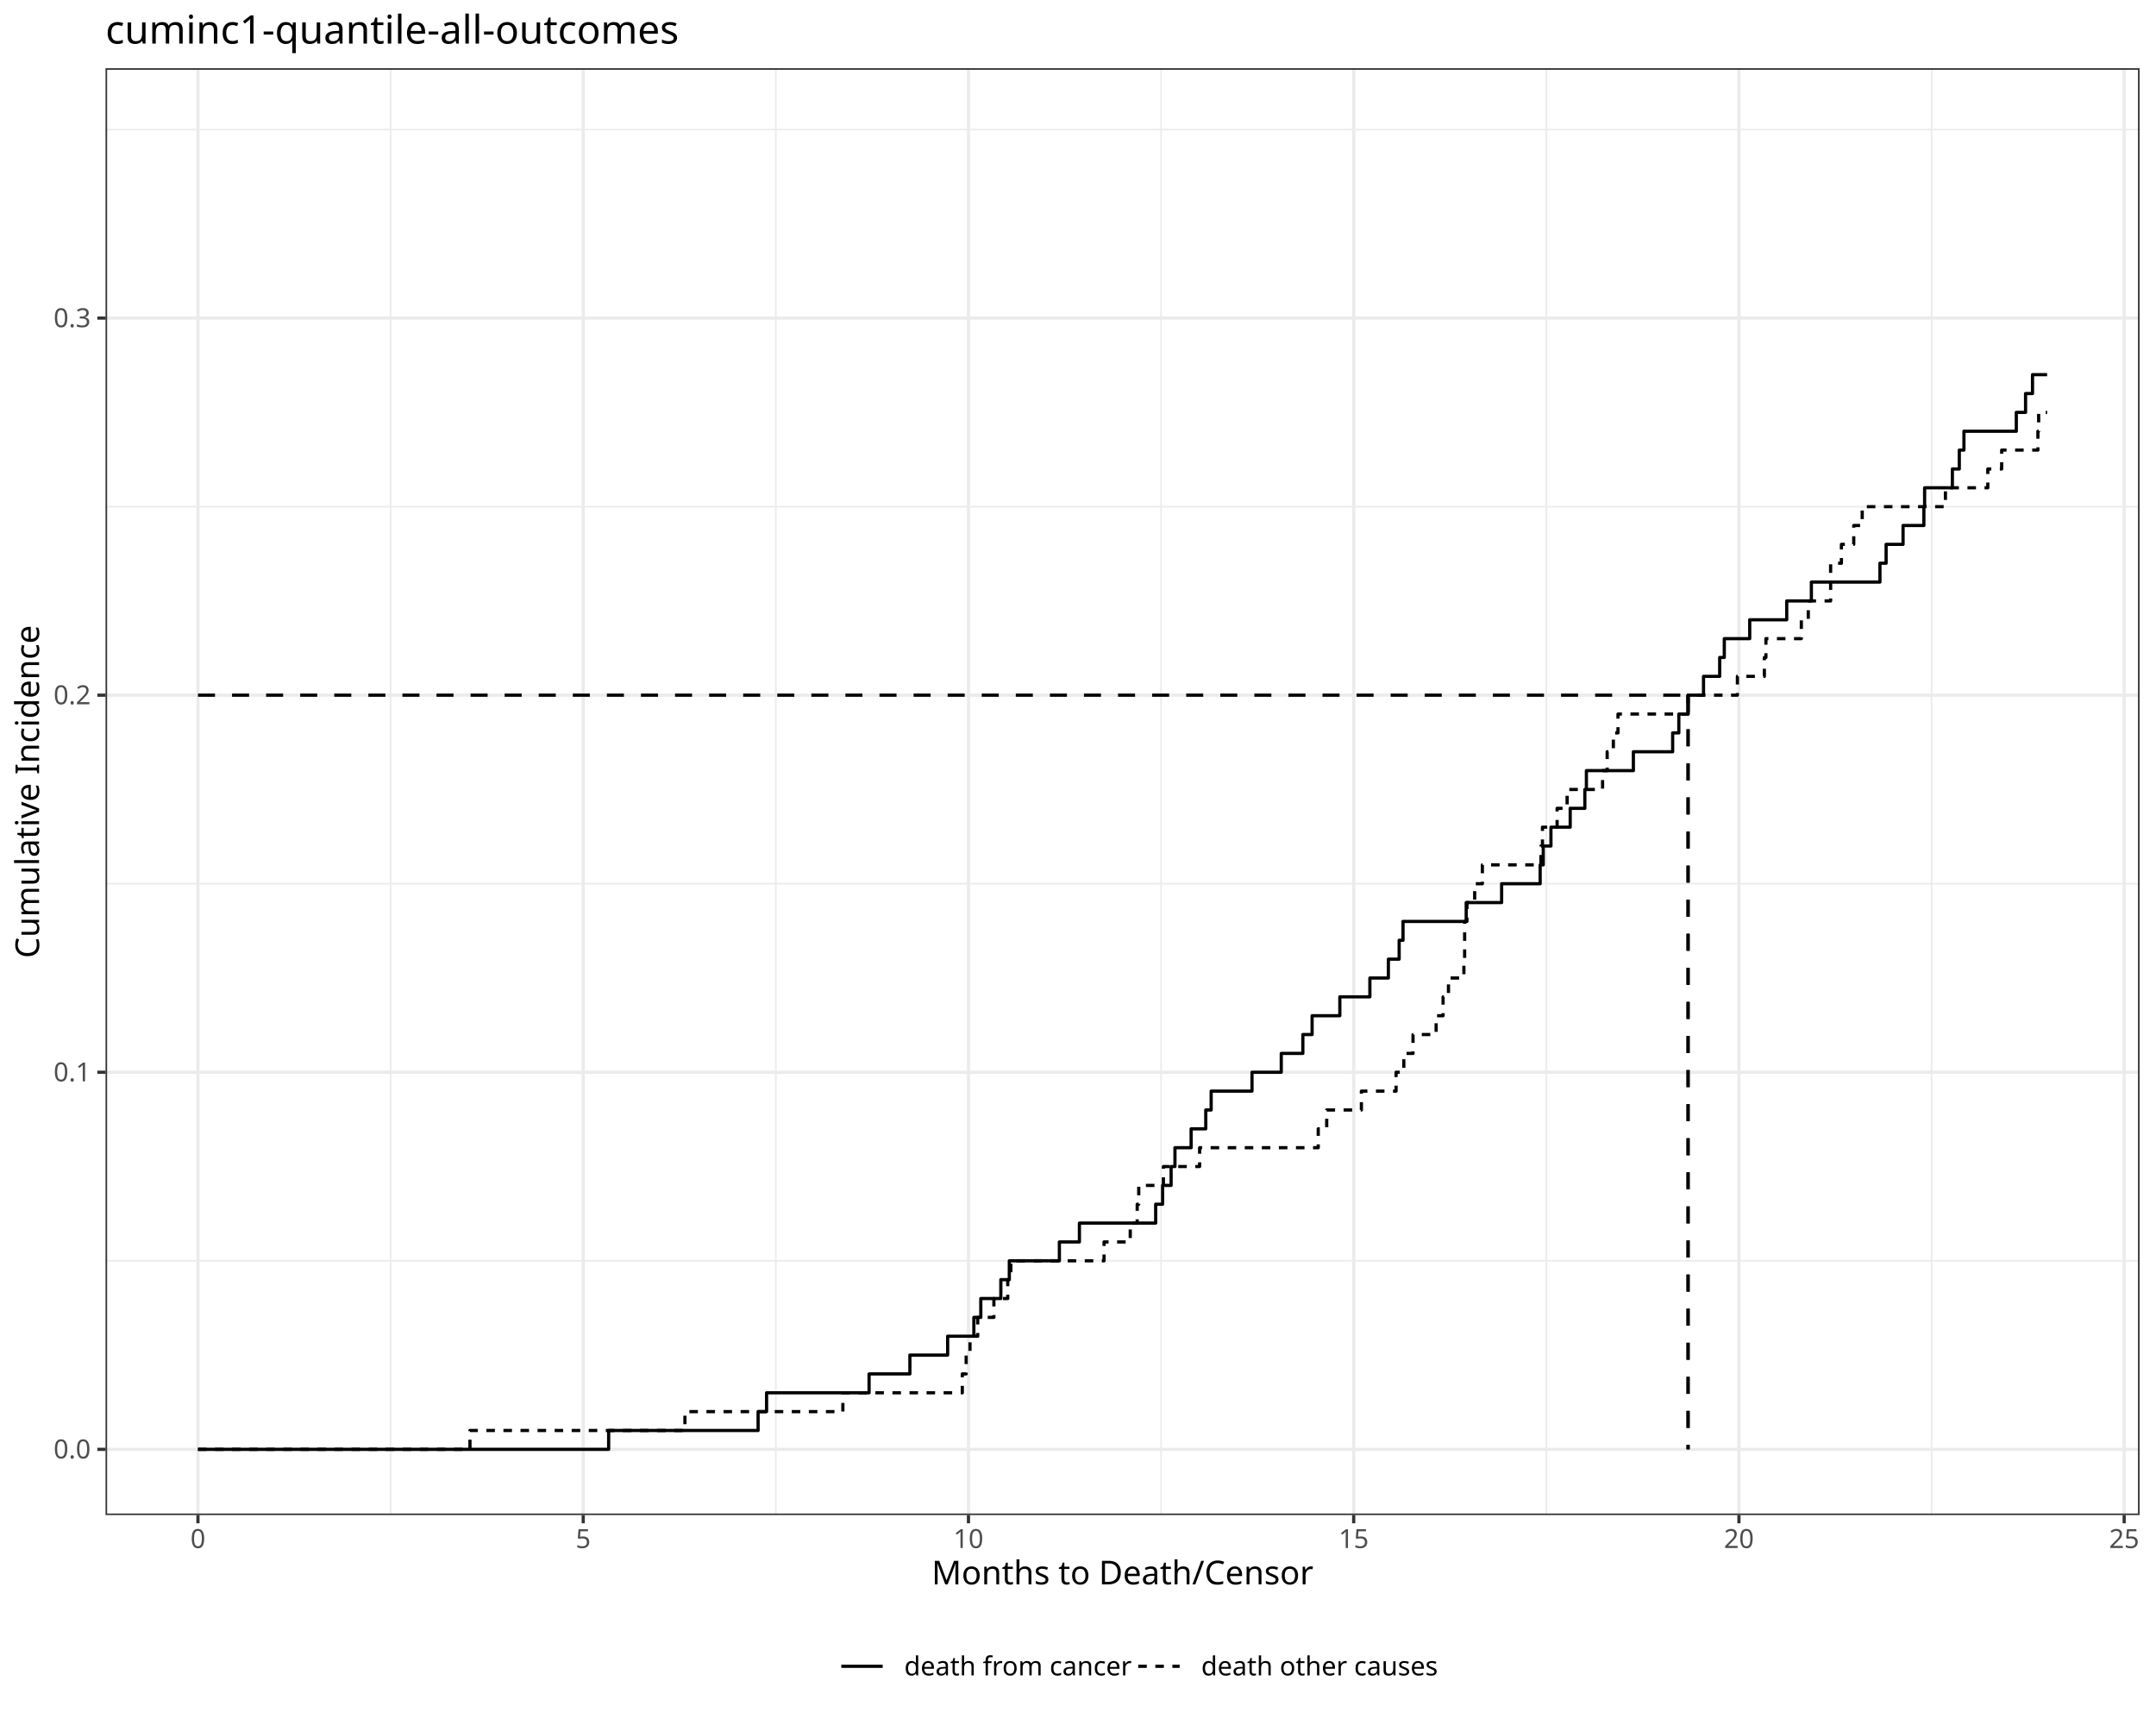
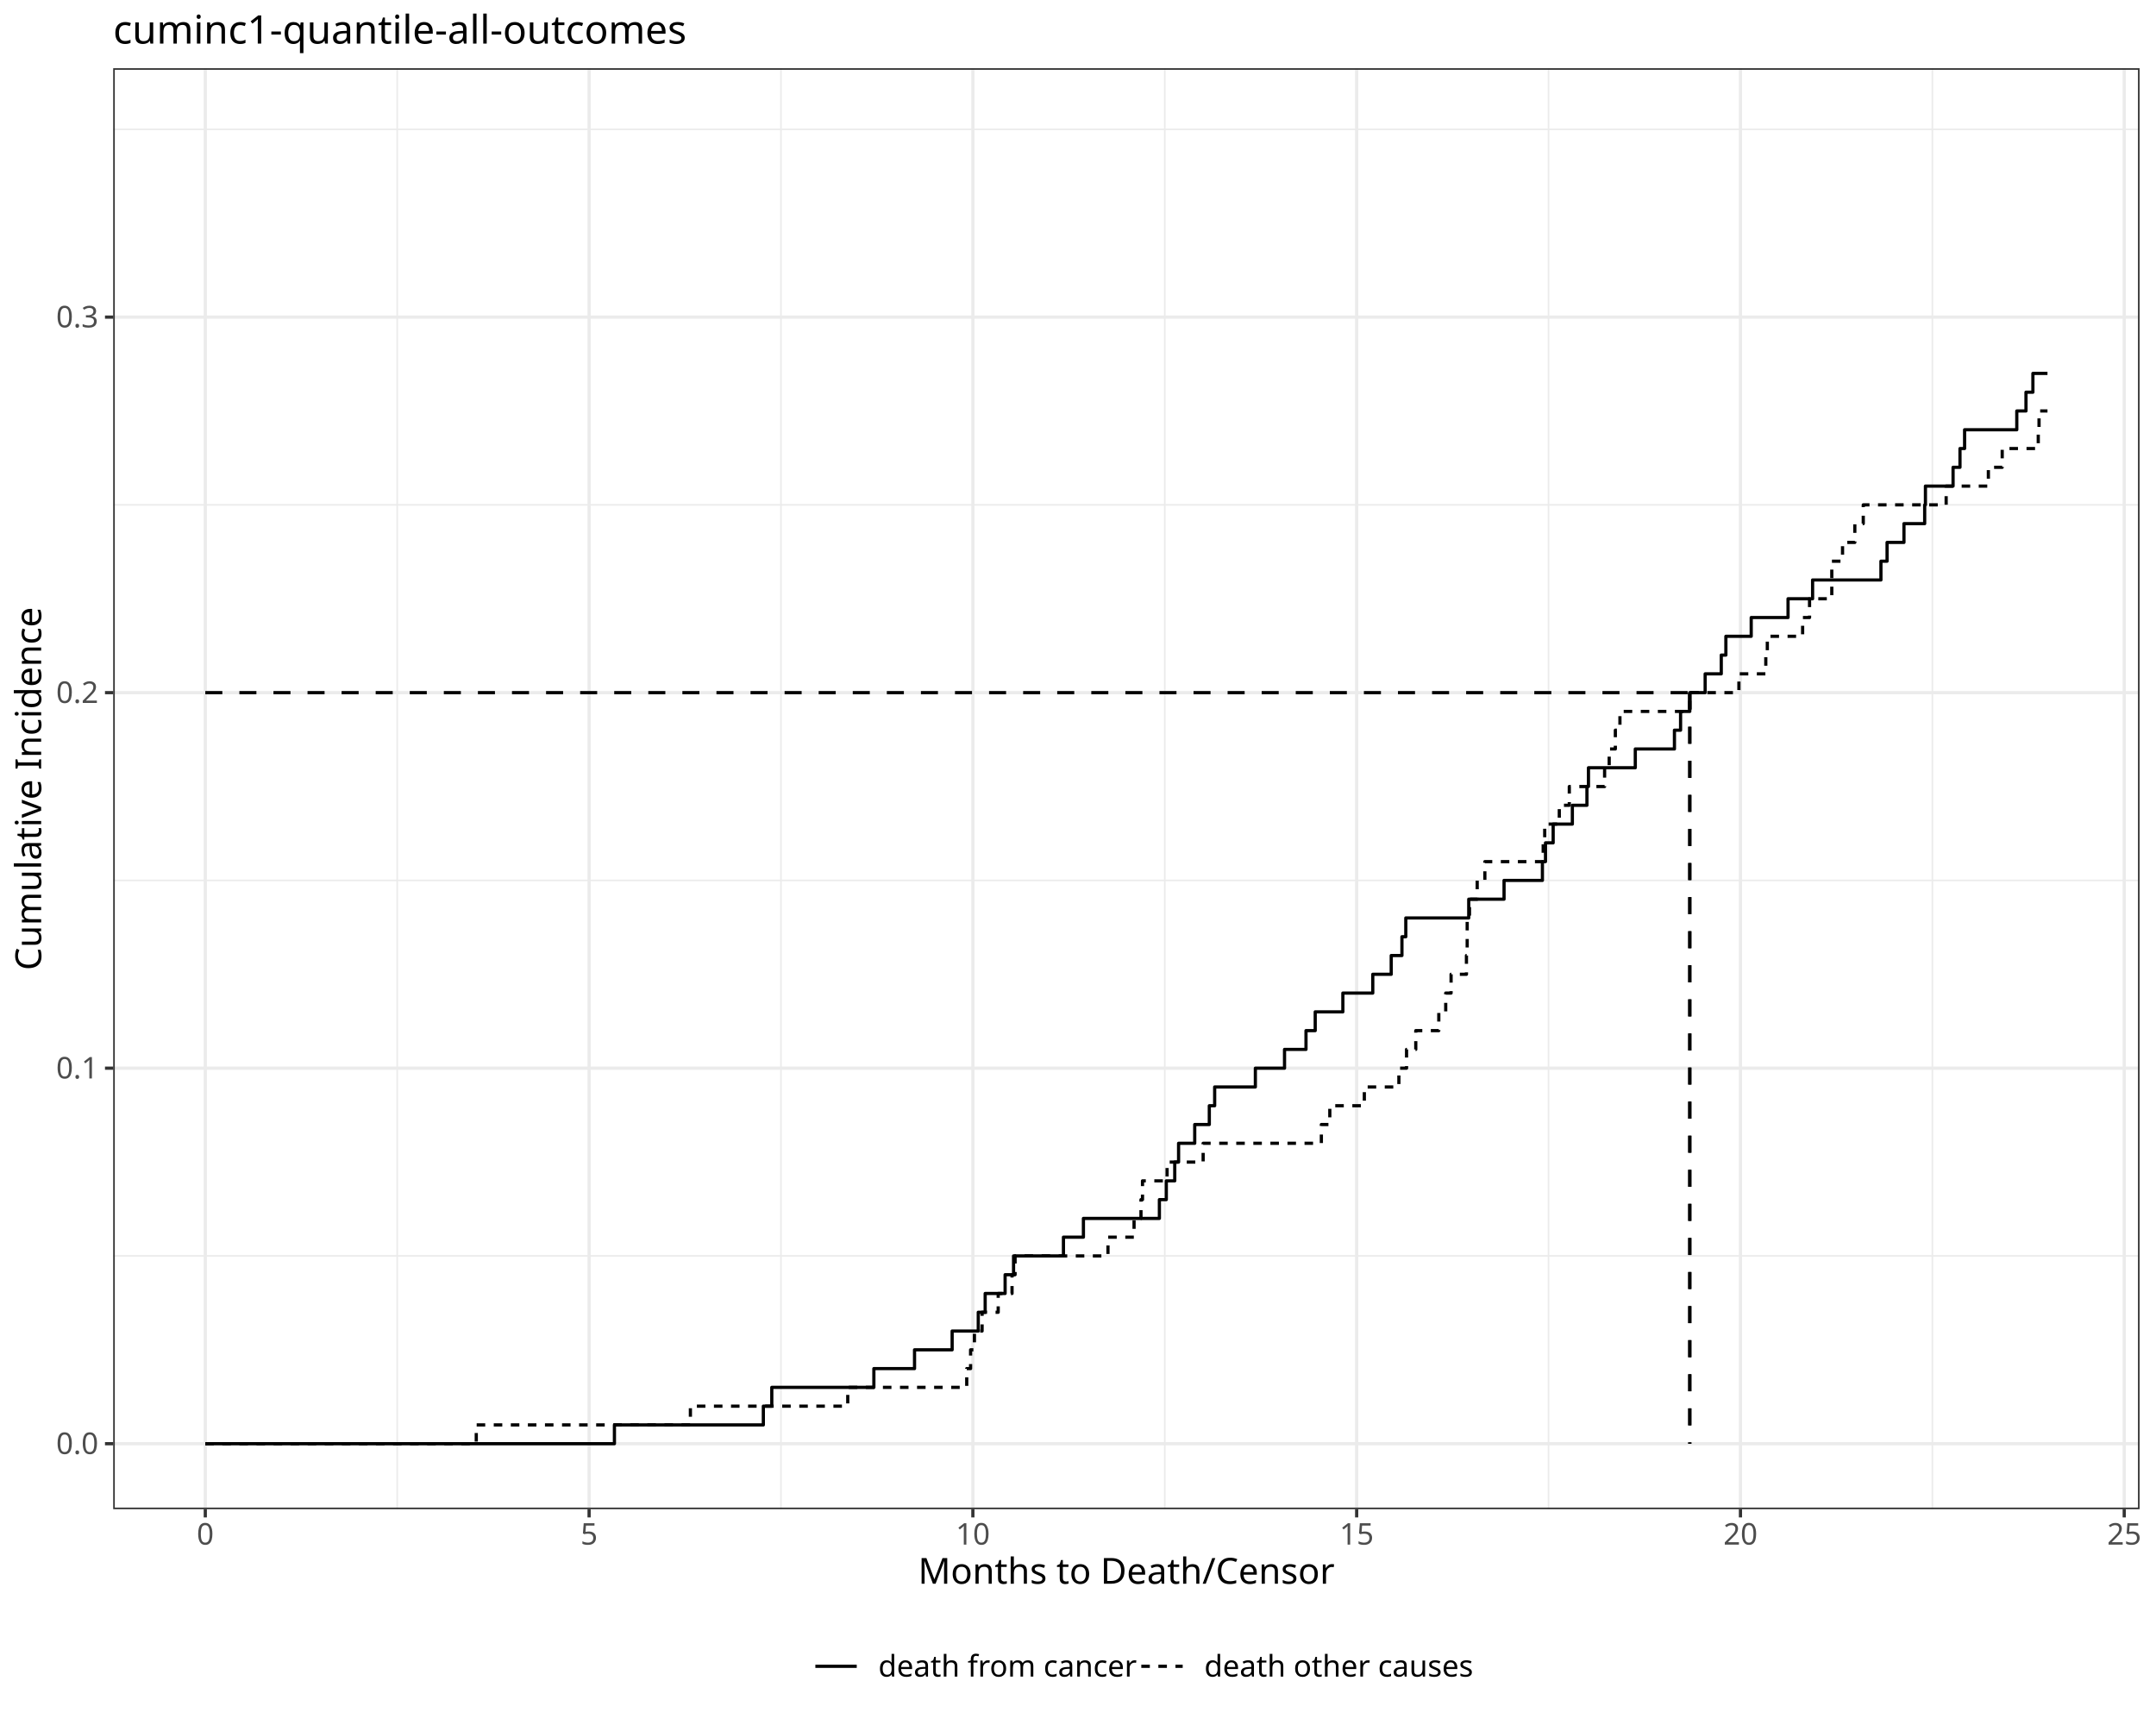
<svg xmlns="http://www.w3.org/2000/svg" class="svglite" data-engine-version="2.0" width="720.00pt" height="576.00pt" viewBox="0 0 720.00 576.00">
  <defs>
    <style type="text/css">
    .svglite line, .svglite polyline, .svglite polygon, .svglite path, .svglite rect, .svglite circle {
      fill: none;
      stroke: #000000;
      stroke-linecap: round;
      stroke-linejoin: round;
      stroke-miterlimit: 10.00;
    }
  </style>
  </defs>
  <rect width="100%" height="100%" style="stroke: none; fill: #FFFFFF;" />
  <defs>
    <clipPath id="cpMC4wMHw3MjAuMDB8MC4wMHw1NzYuMDA=">
      <rect x="0.00" y="0.00" width="720.00" height="576.00" />
    </clipPath>
  </defs>
  <g clip-path="url(#cpMC4wMHw3MjAuMDB8MC4wMHw1NzYuMDA=)">
    <rect x="0.00" y="0.00" width="720.00" height="576.00" style="stroke-width: 1.07; stroke: #FFFFFF; fill: #FFFFFF;" />
  </g>
  <defs>
-     <clipPath id="cpMzUuMjR8NzE0LjUyfDIyLjc4fDUwNS45MQ==">
-       <rect x="35.24" y="22.78" width="679.28" height="483.13" />
+     <clipPath id="cpMzcuODB8NzE0LjUyfDIyLjc4fDUwMy45NA==">
+       <rect x="37.80" y="22.78" width="676.72" height="481.16" />
    </clipPath>
  </defs>
-   <g clip-path="url(#cpMzUuMjR8NzE0LjUyfDIyLjc4fDUwNS45MQ==)">
-     <rect x="35.24" y="22.78" width="679.28" height="483.13" style="stroke-width: 1.07; stroke: none; fill: #FFFFFF;" />
-     <polyline points="35.24,421.00 714.52,421.00 " style="stroke-width: 0.53; stroke: #EBEBEB; stroke-linecap: butt;" />
-     <polyline points="35.24,295.09 714.52,295.09 " style="stroke-width: 0.53; stroke: #EBEBEB; stroke-linecap: butt;" />
-     <polyline points="35.24,169.18 714.52,169.18 " style="stroke-width: 0.53; stroke: #EBEBEB; stroke-linecap: butt;" />
-     <polyline points="35.24,43.27 714.52,43.27 " style="stroke-width: 0.53; stroke: #EBEBEB; stroke-linecap: butt;" />
-     <polyline points="130.44,505.91 130.44,22.78 " style="stroke-width: 0.53; stroke: #EBEBEB; stroke-linecap: butt;" />
-     <polyline points="259.09,505.91 259.09,22.78 " style="stroke-width: 0.53; stroke: #EBEBEB; stroke-linecap: butt;" />
-     <polyline points="387.74,505.91 387.74,22.78 " style="stroke-width: 0.53; stroke: #EBEBEB; stroke-linecap: butt;" />
-     <polyline points="516.40,505.91 516.40,22.78 " style="stroke-width: 0.53; stroke: #EBEBEB; stroke-linecap: butt;" />
-     <polyline points="645.05,505.91 645.05,22.78 " style="stroke-width: 0.53; stroke: #EBEBEB; stroke-linecap: butt;" />
-     <polyline points="35.24,483.95 714.52,483.95 " style="stroke-width: 1.07; stroke: #EBEBEB; stroke-linecap: butt;" />
-     <polyline points="35.24,358.04 714.52,358.04 " style="stroke-width: 1.07; stroke: #EBEBEB; stroke-linecap: butt;" />
-     <polyline points="35.24,232.13 714.52,232.13 " style="stroke-width: 1.07; stroke: #EBEBEB; stroke-linecap: butt;" />
-     <polyline points="35.24,106.22 714.52,106.22 " style="stroke-width: 1.07; stroke: #EBEBEB; stroke-linecap: butt;" />
-     <polyline points="66.11,505.91 66.11,22.78 " style="stroke-width: 1.07; stroke: #EBEBEB; stroke-linecap: butt;" />
-     <polyline points="194.77,505.91 194.77,22.78 " style="stroke-width: 1.07; stroke: #EBEBEB; stroke-linecap: butt;" />
-     <polyline points="323.42,505.91 323.42,22.78 " style="stroke-width: 1.07; stroke: #EBEBEB; stroke-linecap: butt;" />
-     <polyline points="452.07,505.91 452.07,22.78 " style="stroke-width: 1.07; stroke: #EBEBEB; stroke-linecap: butt;" />
-     <polyline points="580.72,505.91 580.72,22.78 " style="stroke-width: 1.07; stroke: #EBEBEB; stroke-linecap: butt;" />
-     <polyline points="709.37,505.91 709.37,22.78 " style="stroke-width: 1.07; stroke: #EBEBEB; stroke-linecap: butt;" />
-     <polyline points="66.11,483.95 156.94,483.95 156.94,483.95 203.26,483.95 203.26,477.66 228.73,477.66 228.73,477.66 253.17,477.66 253.17,471.36 256.00,471.36 256.00,465.07 281.48,465.07 281.48,465.07 290.23,465.07 290.23,458.77 303.86,458.77 303.86,452.48 316.47,452.48 316.47,446.18 321.36,446.18 321.36,446.18 322.65,446.18 322.65,446.18 323.93,446.18 323.93,446.18 325.22,446.18 325.22,439.89 326.51,439.89 326.51,439.89 327.54,439.89 327.54,433.59 331.91,433.59 331.91,433.59 334.23,433.59 334.23,427.29 336.54,427.29 336.54,427.29 337.06,427.29 337.06,421.00 337.57,421.00 337.57,421.00 353.78,421.00 353.78,414.70 360.47,414.70 360.47,408.41 368.70,408.41 368.70,408.41 377.45,408.41 377.45,408.41 379.77,408.41 379.77,408.41 380.28,408.41 380.28,408.41 385.94,408.41 385.94,402.11 388.26,402.11 388.26,395.82 388.52,395.82 388.52,395.82 391.09,395.82 391.09,389.52 392.38,389.52 392.38,383.23 397.78,383.23 397.78,376.93 400.61,376.93 400.61,376.93 402.67,376.93 402.67,370.64 404.47,370.64 404.47,364.34 418.11,364.34 418.11,358.04 427.88,358.04 427.88,351.75 435.09,351.75 435.09,345.45 438.18,345.45 438.18,339.16 440.23,339.16 440.23,339.16 443.06,339.16 443.06,339.16 447.44,339.16 447.44,332.86 454.64,332.86 454.64,332.86 457.47,332.86 457.47,326.57 463.65,326.57 463.65,320.27 466.22,320.27 466.22,320.27 467.25,320.27 467.25,313.98 468.54,313.98 468.54,307.68 468.80,307.68 468.80,307.68 471.88,307.68 471.88,307.68 479.60,307.68 479.60,307.68 481.92,307.68 481.92,307.68 483.72,307.68 483.72,307.68 488.87,307.68 488.87,307.68 489.12,307.68 489.12,307.68 489.64,307.68 489.64,301.38 489.89,301.38 489.89,301.38 492.47,301.38 492.47,301.38 495.04,301.38 495.04,301.38 501.47,301.38 501.47,295.09 514.34,295.09 514.34,288.79 514.60,288.79 514.60,288.79 515.11,288.79 515.11,288.79 515.37,288.79 515.37,282.50 517.94,282.50 517.94,276.20 520.00,276.20 520.00,276.20 523.34,276.20 523.34,276.20 524.37,276.20 524.37,269.91 529.26,269.91 529.26,263.61 529.78,263.61 529.78,257.32 535.18,257.32 535.18,257.32 536.72,257.32 536.72,257.32 538.78,257.32 538.78,257.32 540.33,257.32 540.33,257.32 545.47,257.32 545.47,251.02 558.59,251.02 558.59,244.73 560.65,244.73 560.65,238.43 563.74,238.43 563.74,232.13 568.89,232.13 568.89,225.84 574.29,225.84 574.29,219.54 575.83,219.54 575.83,213.25 580.21,213.25 580.21,213.25 584.32,213.25 584.32,206.95 589.21,206.95 589.21,206.95 589.73,206.95 589.73,206.95 596.68,206.95 596.68,200.66 601.56,200.66 601.56,200.66 603.88,200.66 603.88,200.66 604.91,200.66 604.91,194.36 611.34,194.36 611.34,194.36 614.94,194.36 614.94,194.36 619.06,194.36 619.06,194.36 621.89,194.36 621.89,194.36 627.81,194.36 627.81,188.07 629.87,188.07 629.87,181.77 635.53,181.77 635.53,175.47 642.48,175.47 642.48,169.18 642.73,169.18 642.73,162.88 649.68,162.88 649.68,162.88 652.00,162.88 652.00,156.59 654.31,156.59 654.31,150.29 655.86,150.29 655.86,144.00 663.83,144.00 663.83,144.00 668.46,144.00 668.46,144.00 673.35,144.00 673.35,137.70 676.44,137.70 676.44,131.41 678.76,131.41 678.76,125.11 680.56,125.11 680.56,125.11 680.81,125.11 680.81,125.11 683.64,125.11 683.64,125.11 " style="stroke-width: 1.07; stroke-linecap: butt;" />
-     <polyline points="66.11,483.95 156.94,483.95 156.94,477.66 203.26,477.66 203.26,477.66 228.73,477.66 228.73,471.36 253.17,471.36 253.17,471.36 256.00,471.36 256.00,471.36 281.48,471.36 281.48,465.07 290.23,465.07 290.23,465.07 303.86,465.07 303.86,465.07 316.47,465.07 316.47,465.07 321.36,465.07 321.36,458.77 322.65,458.77 322.65,452.48 323.93,452.48 323.93,446.18 325.22,446.18 325.22,446.18 326.51,446.18 326.51,439.89 327.54,439.89 327.54,439.89 331.91,439.89 331.91,433.59 334.23,433.59 334.23,433.59 336.54,433.59 336.54,427.29 337.06,427.29 337.06,427.29 337.57,427.29 337.57,421.00 353.78,421.00 353.78,421.00 360.47,421.00 360.47,421.00 368.70,421.00 368.70,414.70 377.45,414.70 377.45,408.41 379.77,408.41 379.77,402.11 380.28,402.11 380.28,395.82 385.94,395.82 385.94,395.82 388.26,395.82 388.26,395.82 388.52,395.82 388.52,389.52 391.09,389.52 391.09,389.52 392.38,389.52 392.38,389.52 397.78,389.52 397.78,389.52 400.61,389.52 400.61,383.23 402.67,383.23 402.67,383.23 404.47,383.23 404.47,383.23 418.11,383.23 418.11,383.23 427.88,383.23 427.88,383.23 435.09,383.23 435.09,383.23 438.18,383.23 438.18,383.23 440.23,383.23 440.23,376.93 443.06,376.93 443.06,370.64 447.44,370.64 447.44,370.64 454.64,370.64 454.64,364.34 457.47,364.34 457.47,364.34 463.65,364.34 463.65,364.34 466.22,364.34 466.22,358.04 467.25,358.04 467.25,358.04 468.54,358.04 468.54,358.04 468.80,358.04 468.80,351.75 471.88,351.75 471.88,345.45 479.60,345.45 479.60,339.16 481.92,339.16 481.92,332.86 483.72,332.86 483.72,326.57 488.87,326.57 488.87,320.27 489.12,320.27 489.12,307.68 489.64,307.68 489.64,307.68 489.89,307.68 489.89,301.38 492.47,301.38 492.47,295.09 495.04,295.09 495.04,288.79 501.47,288.79 501.47,288.79 514.34,288.79 514.34,288.79 514.60,288.79 514.60,282.50 515.11,282.50 515.11,276.20 515.37,276.20 515.37,276.20 517.94,276.20 517.94,276.20 520.00,276.20 520.00,269.91 523.34,269.91 523.34,263.61 524.37,263.61 524.37,263.61 529.26,263.61 529.26,263.61 529.78,263.61 529.78,263.61 535.18,263.61 535.18,257.32 536.72,257.32 536.72,251.02 538.78,251.02 538.78,244.73 540.33,244.73 540.33,238.43 545.47,238.43 545.47,238.43 558.59,238.43 558.59,238.43 560.65,238.43 560.65,238.43 563.74,238.43 563.74,232.13 568.89,232.13 568.89,232.13 574.29,232.13 574.29,232.13 575.83,232.13 575.83,232.13 580.21,232.13 580.21,225.84 584.32,225.84 584.32,225.84 589.21,225.84 589.21,219.54 589.73,219.54 589.73,213.25 596.68,213.25 596.68,213.25 601.56,213.25 601.56,206.95 603.88,206.95 603.88,200.66 604.91,200.66 604.91,200.66 611.34,200.66 611.34,188.07 614.94,188.07 614.94,181.77 619.06,181.77 619.06,175.47 621.89,175.47 621.89,169.18 627.81,169.18 627.81,169.18 629.87,169.18 629.87,169.18 635.53,169.18 635.53,169.18 642.48,169.18 642.48,169.18 642.73,169.18 642.73,169.18 649.68,169.18 649.68,162.88 652.00,162.88 652.00,162.88 654.31,162.88 654.31,162.88 655.86,162.88 655.86,162.88 663.83,162.88 663.83,156.59 668.46,156.59 668.46,150.29 673.35,150.29 673.35,150.29 676.44,150.29 676.44,150.29 678.76,150.29 678.76,150.29 680.56,150.29 680.56,144.00 680.81,144.00 680.81,137.70 683.64,137.70 683.64,137.70 " style="stroke-width: 1.07; stroke-dasharray: 2.85,2.85; stroke-linecap: butt;" />
-     <line x1="563.74" y1="232.13" x2="563.74" y2="483.95" style="stroke-width: 1.07; stroke-dasharray: 5.69,5.69; stroke-linecap: butt;" />
-     <line x1="563.74" y1="232.13" x2="563.74" y2="483.95" style="stroke-width: 1.07; stroke-dasharray: 5.69,5.69; stroke-linecap: butt;" />
-     <line x1="66.11" y1="232.13" x2="563.74" y2="232.13" style="stroke-width: 1.07; stroke-dasharray: 5.69,5.69; stroke-linecap: butt;" />
-     <rect x="35.24" y="22.78" width="679.28" height="483.13" style="stroke-width: 1.07; stroke: #333333;" />
+   <g clip-path="url(#cpMzcuODB8NzE0LjUyfDIyLjc4fDUwMy45NA==)">
+     <rect x="37.80" y="22.78" width="676.72" height="481.16" style="stroke-width: 1.07; stroke: none; fill: #FFFFFF;" />
+     <polyline points="37.80,419.37 714.52,419.37 " style="stroke-width: 0.53; stroke: #EBEBEB; stroke-linecap: butt;" />
+     <polyline points="37.80,293.98 714.52,293.98 " style="stroke-width: 0.53; stroke: #EBEBEB; stroke-linecap: butt;" />
+     <polyline points="37.80,168.58 714.52,168.58 " style="stroke-width: 0.53; stroke: #EBEBEB; stroke-linecap: butt;" />
+     <polyline points="37.80,43.19 714.52,43.19 " style="stroke-width: 0.53; stroke: #EBEBEB; stroke-linecap: butt;" />
+     <polyline points="132.65,503.94 132.65,22.78 " style="stroke-width: 0.53; stroke: #EBEBEB; stroke-linecap: butt;" />
+     <polyline points="260.81,503.94 260.81,22.78 " style="stroke-width: 0.53; stroke: #EBEBEB; stroke-linecap: butt;" />
+     <polyline points="388.98,503.94 388.98,22.78 " style="stroke-width: 0.53; stroke: #EBEBEB; stroke-linecap: butt;" />
+     <polyline points="517.14,503.94 517.14,22.78 " style="stroke-width: 0.53; stroke: #EBEBEB; stroke-linecap: butt;" />
+     <polyline points="645.31,503.94 645.31,22.78 " style="stroke-width: 0.53; stroke: #EBEBEB; stroke-linecap: butt;" />
+     <polyline points="37.80,482.07 714.52,482.07 " style="stroke-width: 1.07; stroke: #EBEBEB; stroke-linecap: butt;" />
+     <polyline points="37.80,356.68 714.52,356.68 " style="stroke-width: 1.07; stroke: #EBEBEB; stroke-linecap: butt;" />
+     <polyline points="37.80,231.28 714.52,231.28 " style="stroke-width: 1.07; stroke: #EBEBEB; stroke-linecap: butt;" />
+     <polyline points="37.80,105.88 714.52,105.88 " style="stroke-width: 1.07; stroke: #EBEBEB; stroke-linecap: butt;" />
+     <polyline points="68.56,503.94 68.56,22.78 " style="stroke-width: 1.07; stroke: #EBEBEB; stroke-linecap: butt;" />
+     <polyline points="196.73,503.94 196.73,22.78 " style="stroke-width: 1.07; stroke: #EBEBEB; stroke-linecap: butt;" />
+     <polyline points="324.89,503.94 324.89,22.78 " style="stroke-width: 1.07; stroke: #EBEBEB; stroke-linecap: butt;" />
+     <polyline points="453.06,503.94 453.06,22.78 " style="stroke-width: 1.07; stroke: #EBEBEB; stroke-linecap: butt;" />
+     <polyline points="581.23,503.94 581.23,22.78 " style="stroke-width: 1.07; stroke: #EBEBEB; stroke-linecap: butt;" />
+     <polyline points="709.39,503.94 709.39,22.78 " style="stroke-width: 1.07; stroke: #EBEBEB; stroke-linecap: butt;" />
+     <polyline points="68.56,482.07 159.05,482.07 159.05,482.07 205.19,482.07 205.19,475.80 230.56,475.80 230.56,475.80 254.92,475.80 254.92,469.53 257.74,469.53 257.74,463.26 283.11,463.26 283.11,463.26 291.83,463.26 291.83,456.99 305.41,456.99 305.41,450.72 317.97,450.72 317.97,444.45 322.84,444.45 322.84,444.45 324.13,444.45 324.13,444.45 325.41,444.45 325.41,444.45 326.69,444.45 326.69,438.18 327.97,438.18 327.97,438.18 329.00,438.18 329.00,431.91 333.35,431.91 333.35,431.91 335.66,431.91 335.66,425.64 337.97,425.64 337.97,425.64 338.48,425.64 338.48,419.37 338.99,419.37 338.99,419.37 355.14,419.37 355.14,413.10 361.81,413.10 361.81,406.84 370.01,406.84 370.01,406.84 378.72,406.84 378.72,406.84 381.03,406.84 381.03,406.84 381.54,406.84 381.54,406.84 387.18,406.84 387.18,400.57 389.49,400.57 389.49,394.30 389.75,394.30 389.75,394.30 392.31,394.30 392.31,388.03 393.59,388.03 393.59,381.76 398.98,381.76 398.98,375.49 401.79,375.49 401.79,375.49 403.85,375.49 403.85,369.22 405.64,369.22 405.64,362.95 419.23,362.95 419.23,356.68 428.97,356.68 428.97,350.41 436.14,350.41 436.14,344.14 439.22,344.14 439.22,337.87 441.27,337.87 441.27,337.87 444.09,337.87 444.09,337.87 448.45,337.87 448.45,331.60 455.62,331.60 455.62,331.60 458.44,331.60 458.44,325.33 464.60,325.33 464.60,319.06 467.16,319.06 467.16,319.06 468.18,319.06 468.18,312.79 469.47,312.79 469.47,306.52 469.72,306.52 469.72,306.52 472.80,306.52 472.80,306.52 480.49,306.52 480.49,306.52 482.80,306.52 482.80,306.52 484.59,306.52 484.59,306.52 489.72,306.52 489.72,306.52 489.97,306.52 489.97,306.52 490.49,306.52 490.49,300.25 490.74,300.25 490.74,300.25 493.31,300.25 493.31,300.25 495.87,300.25 495.87,300.25 502.28,300.25 502.28,293.98 515.09,293.98 515.09,287.71 515.35,287.71 515.35,287.71 515.86,287.71 515.86,287.71 516.12,287.71 516.12,281.44 518.68,281.44 518.68,275.17 520.73,275.17 520.73,275.17 524.07,275.17 524.07,275.17 525.09,275.17 525.09,268.90 529.96,268.90 529.96,262.63 530.47,262.63 530.47,256.36 535.86,256.36 535.86,256.36 537.39,256.36 537.39,256.36 539.45,256.36 539.45,256.36 540.98,256.36 540.98,256.36 546.11,256.36 546.11,250.09 559.18,250.09 559.18,243.82 561.23,243.82 561.23,237.55 564.31,237.55 564.31,231.28 569.44,231.28 569.44,225.01 574.82,225.01 574.82,218.74 576.36,218.74 576.36,212.47 580.71,212.47 580.71,212.47 584.82,212.47 584.82,206.20 589.69,206.20 589.69,206.20 590.20,206.20 590.20,206.20 597.12,206.20 597.12,199.93 601.99,199.93 601.99,199.93 604.30,199.93 604.30,199.93 605.32,199.93 605.32,193.66 611.73,193.66 611.73,193.66 615.32,193.66 615.32,193.66 619.42,193.66 619.42,193.66 622.24,193.66 622.24,193.66 628.14,193.66 628.14,187.39 630.19,187.39 630.19,181.12 635.83,181.12 635.83,174.85 642.75,174.85 642.75,168.58 643.00,168.58 643.00,162.31 649.92,162.31 649.92,162.31 652.23,162.31 652.23,156.04 654.54,156.04 654.54,149.77 656.08,149.77 656.08,143.50 664.02,143.50 664.02,143.50 668.64,143.50 668.64,143.50 673.51,143.50 673.51,137.23 676.58,137.23 676.58,130.96 678.89,130.96 678.89,124.69 680.68,124.69 680.68,124.69 680.94,124.69 680.94,124.69 683.76,124.69 683.76,124.69 " style="stroke-width: 1.07; stroke-linecap: butt;" />
+     <polyline points="68.56,482.07 159.05,482.07 159.05,475.80 205.19,475.80 205.19,475.80 230.56,475.80 230.56,469.53 254.92,469.53 254.92,469.53 257.74,469.53 257.74,469.53 283.11,469.53 283.11,463.26 291.83,463.26 291.83,463.26 305.41,463.26 305.41,463.26 317.97,463.26 317.97,463.26 322.84,463.26 322.84,456.99 324.13,456.99 324.13,450.72 325.41,450.72 325.41,444.45 326.69,444.45 326.69,444.45 327.97,444.45 327.97,438.18 329.00,438.18 329.00,438.18 333.35,438.18 333.35,431.91 335.66,431.91 335.66,431.91 337.97,431.91 337.97,425.64 338.48,425.64 338.48,425.64 338.99,425.64 338.99,419.37 355.14,419.37 355.14,419.37 361.81,419.37 361.81,419.37 370.01,419.37 370.01,413.10 378.72,413.10 378.72,406.84 381.03,406.84 381.03,400.57 381.54,400.57 381.54,394.30 387.18,394.30 387.18,394.30 389.49,394.30 389.49,394.30 389.75,394.30 389.75,388.03 392.31,388.03 392.31,388.03 393.59,388.03 393.59,388.03 398.98,388.03 398.98,388.03 401.79,388.03 401.79,381.76 403.85,381.76 403.85,381.76 405.64,381.76 405.64,381.76 419.23,381.76 419.23,381.76 428.97,381.76 428.97,381.76 436.14,381.76 436.14,381.76 439.22,381.76 439.22,381.76 441.27,381.76 441.27,375.49 444.09,375.49 444.09,369.22 448.45,369.22 448.45,369.22 455.62,369.22 455.62,362.95 458.44,362.95 458.44,362.95 464.60,362.95 464.60,362.95 467.16,362.95 467.16,356.68 468.18,356.68 468.18,356.68 469.47,356.68 469.47,356.68 469.72,356.68 469.72,350.41 472.80,350.41 472.80,344.14 480.49,344.14 480.49,337.87 482.80,337.87 482.80,331.60 484.59,331.60 484.59,325.33 489.72,325.33 489.72,319.06 489.97,319.06 489.97,306.52 490.49,306.52 490.49,306.52 490.74,306.52 490.74,300.25 493.31,300.25 493.31,293.98 495.87,293.98 495.87,287.71 502.28,287.71 502.28,287.71 515.09,287.71 515.09,287.71 515.35,287.71 515.35,281.44 515.86,281.44 515.86,275.17 516.12,275.17 516.12,275.17 518.68,275.17 518.68,275.17 520.73,275.17 520.73,268.90 524.07,268.90 524.07,262.63 525.09,262.63 525.09,262.63 529.96,262.63 529.96,262.63 530.47,262.63 530.47,262.63 535.86,262.63 535.86,256.36 537.39,256.36 537.39,250.09 539.45,250.09 539.45,243.82 540.98,243.82 540.98,237.55 546.11,237.55 546.11,237.55 559.18,237.55 559.18,237.55 561.23,237.55 561.23,237.55 564.31,237.55 564.31,231.28 569.44,231.28 569.44,231.28 574.82,231.28 574.82,231.28 576.36,231.28 576.36,231.28 580.71,231.28 580.71,225.01 584.82,225.01 584.82,225.01 589.69,225.01 589.69,218.74 590.20,218.74 590.20,212.47 597.12,212.47 597.12,212.47 601.99,212.47 601.99,206.20 604.30,206.20 604.30,199.93 605.32,199.93 605.32,199.93 611.73,199.93 611.73,187.39 615.32,187.39 615.32,181.12 619.42,181.12 619.42,174.85 622.24,174.85 622.24,168.58 628.14,168.58 628.14,168.58 630.19,168.58 630.19,168.58 635.83,168.58 635.83,168.58 642.75,168.58 642.75,168.58 643.00,168.58 643.00,168.58 649.92,168.58 649.92,162.31 652.23,162.31 652.23,162.31 654.54,162.31 654.54,162.31 656.08,162.31 656.08,162.31 664.02,162.31 664.02,156.04 668.64,156.04 668.64,149.77 673.51,149.77 673.51,149.77 676.58,149.77 676.58,149.77 678.89,149.77 678.89,149.77 680.68,149.77 680.68,143.50 680.94,143.50 680.94,137.23 683.76,137.23 683.76,137.23 " style="stroke-width: 1.07; stroke-dasharray: 2.85,2.85; stroke-linecap: butt;" />
+     <line x1="564.31" y1="231.28" x2="564.31" y2="482.07" style="stroke-width: 1.07; stroke-dasharray: 5.69,5.69; stroke-linecap: butt;" />
+     <line x1="564.31" y1="231.28" x2="564.31" y2="482.07" style="stroke-width: 1.07; stroke-dasharray: 5.69,5.69; stroke-linecap: butt;" />
+     <line x1="68.56" y1="231.28" x2="564.31" y2="231.28" style="stroke-width: 1.07; stroke-dasharray: 5.69,5.69; stroke-linecap: butt;" />
+     <rect x="37.80" y="22.78" width="676.72" height="481.16" style="stroke-width: 1.07; stroke: #333333;" />
  </g>
  <g clip-path="url(#cpMC4wMHw3MjAuMDB8MC4wMHw1NzYuMDA=)">
-     <text x="30.31" y="486.98" text-anchor="end" style="font-size: 8.80px; fill: #4D4D4D; font-family: sans;" textLength="12.23px" lengthAdjust="spacingAndGlyphs">0.0</text>
-     <text x="30.31" y="361.07" text-anchor="end" style="font-size: 8.80px; fill: #4D4D4D; font-family: sans;" textLength="12.23px" lengthAdjust="spacingAndGlyphs">0.1</text>
-     <text x="30.31" y="235.16" text-anchor="end" style="font-size: 8.80px; fill: #4D4D4D; font-family: sans;" textLength="12.23px" lengthAdjust="spacingAndGlyphs">0.2</text>
-     <text x="30.31" y="109.25" text-anchor="end" style="font-size: 8.80px; fill: #4D4D4D; font-family: sans;" textLength="12.23px" lengthAdjust="spacingAndGlyphs">0.3</text>
-     <polyline points="32.50,483.95 35.24,483.95 " style="stroke-width: 1.07; stroke: #333333; stroke-linecap: butt;" />
-     <polyline points="32.50,358.04 35.24,358.04 " style="stroke-width: 1.07; stroke: #333333; stroke-linecap: butt;" />
-     <polyline points="32.50,232.13 35.24,232.13 " style="stroke-width: 1.07; stroke: #333333; stroke-linecap: butt;" />
-     <polyline points="32.50,106.22 35.24,106.22 " style="stroke-width: 1.07; stroke: #333333; stroke-linecap: butt;" />
-     <polyline points="66.11,508.65 66.11,505.91 " style="stroke-width: 1.07; stroke: #333333; stroke-linecap: butt;" />
-     <polyline points="194.77,508.65 194.77,505.91 " style="stroke-width: 1.07; stroke: #333333; stroke-linecap: butt;" />
-     <polyline points="323.42,508.65 323.42,505.91 " style="stroke-width: 1.07; stroke: #333333; stroke-linecap: butt;" />
-     <polyline points="452.07,508.65 452.07,505.91 " style="stroke-width: 1.07; stroke: #333333; stroke-linecap: butt;" />
-     <polyline points="580.72,508.65 580.72,505.91 " style="stroke-width: 1.07; stroke: #333333; stroke-linecap: butt;" />
-     <polyline points="709.37,508.65 709.37,505.91 " style="stroke-width: 1.07; stroke: #333333; stroke-linecap: butt;" />
-     <text x="66.11" y="516.90" text-anchor="middle" style="font-size: 8.80px; fill: #4D4D4D; font-family: sans;" textLength="4.89px" lengthAdjust="spacingAndGlyphs">0</text>
-     <text x="194.77" y="516.90" text-anchor="middle" style="font-size: 8.80px; fill: #4D4D4D; font-family: sans;" textLength="4.89px" lengthAdjust="spacingAndGlyphs">5</text>
-     <text x="323.42" y="516.90" text-anchor="middle" style="font-size: 8.80px; fill: #4D4D4D; font-family: sans;" textLength="9.79px" lengthAdjust="spacingAndGlyphs">10</text>
-     <text x="452.07" y="516.90" text-anchor="middle" style="font-size: 8.80px; fill: #4D4D4D; font-family: sans;" textLength="9.79px" lengthAdjust="spacingAndGlyphs">15</text>
-     <text x="580.72" y="516.90" text-anchor="middle" style="font-size: 8.80px; fill: #4D4D4D; font-family: sans;" textLength="9.79px" lengthAdjust="spacingAndGlyphs">20</text>
-     <text x="709.37" y="516.90" text-anchor="middle" style="font-size: 8.80px; fill: #4D4D4D; font-family: sans;" textLength="9.79px" lengthAdjust="spacingAndGlyphs">25</text>
-     <text x="374.88" y="529.04" text-anchor="middle" style="font-size: 11.00px; font-family: sans;" textLength="119.25px" lengthAdjust="spacingAndGlyphs">Months to Death/Censor</text>
-     <text transform="translate(13.05,264.35) rotate(-90)" text-anchor="middle" style="font-size: 11.00px; font-family: sans;" textLength="105.18px" lengthAdjust="spacingAndGlyphs">Cumulative Incidence</text>
-     <rect x="268.26" y="542.28" width="213.24" height="28.24" style="stroke-width: 1.07; stroke: none; fill: #FFFFFF;" />
-     <rect x="279.22" y="547.76" width="17.28" height="17.28" style="stroke-width: 1.07; stroke: none; fill: #FFFFFF;" />
-     <line x1="280.95" y1="556.40" x2="294.77" y2="556.40" style="stroke-width: 1.07; stroke-linecap: butt;" />
-     <rect x="378.39" y="547.76" width="17.28" height="17.28" style="stroke-width: 1.07; stroke: none; fill: #FFFFFF;" />
-     <line x1="380.12" y1="556.40" x2="393.95" y2="556.40" style="stroke-width: 1.07; stroke-dasharray: 2.85,2.85; stroke-linecap: butt;" />
-     <text x="301.98" y="559.43" style="font-size: 8.80px; font-family: sans;" textLength="70.94px" lengthAdjust="spacingAndGlyphs">death from cancer</text>
-     <text x="401.15" y="559.43" style="font-size: 8.80px; font-family: sans;" textLength="74.87px" lengthAdjust="spacingAndGlyphs">death other causes</text>
-     <text x="35.24" y="14.56" style="font-size: 13.20px; font-family: sans;" textLength="179.04px" lengthAdjust="spacingAndGlyphs">cuminc1-quantile-all-outcomes</text>
+     <text x="32.87" y="485.51" text-anchor="end" style="font-size: 10.00px; fill: #4D4D4D; font-family: sans;" textLength="13.90px" lengthAdjust="spacingAndGlyphs">0.0</text>
+     <text x="32.87" y="360.12" text-anchor="end" style="font-size: 10.00px; fill: #4D4D4D; font-family: sans;" textLength="13.90px" lengthAdjust="spacingAndGlyphs">0.1</text>
+     <text x="32.87" y="234.72" text-anchor="end" style="font-size: 10.00px; fill: #4D4D4D; font-family: sans;" textLength="13.90px" lengthAdjust="spacingAndGlyphs">0.2</text>
+     <text x="32.87" y="109.32" text-anchor="end" style="font-size: 10.00px; fill: #4D4D4D; font-family: sans;" textLength="13.90px" lengthAdjust="spacingAndGlyphs">0.3</text>
+     <polyline points="35.06,482.07 37.80,482.07 " style="stroke-width: 1.07; stroke: #333333; stroke-linecap: butt;" />
+     <polyline points="35.06,356.68 37.80,356.68 " style="stroke-width: 1.07; stroke: #333333; stroke-linecap: butt;" />
+     <polyline points="35.06,231.28 37.80,231.28 " style="stroke-width: 1.07; stroke: #333333; stroke-linecap: butt;" />
+     <polyline points="35.06,105.88 37.80,105.88 " style="stroke-width: 1.07; stroke: #333333; stroke-linecap: butt;" />
+     <polyline points="68.56,506.68 68.56,503.94 " style="stroke-width: 1.07; stroke: #333333; stroke-linecap: butt;" />
+     <polyline points="196.73,506.68 196.73,503.94 " style="stroke-width: 1.07; stroke: #333333; stroke-linecap: butt;" />
+     <polyline points="324.89,506.68 324.89,503.94 " style="stroke-width: 1.07; stroke: #333333; stroke-linecap: butt;" />
+     <polyline points="453.06,506.68 453.06,503.94 " style="stroke-width: 1.07; stroke: #333333; stroke-linecap: butt;" />
+     <polyline points="581.23,506.68 581.23,503.94 " style="stroke-width: 1.07; stroke: #333333; stroke-linecap: butt;" />
+     <polyline points="709.39,506.68 709.39,503.94 " style="stroke-width: 1.07; stroke: #333333; stroke-linecap: butt;" />
+     <text x="68.56" y="515.76" text-anchor="middle" style="font-size: 10.00px; fill: #4D4D4D; font-family: sans;" textLength="5.56px" lengthAdjust="spacingAndGlyphs">0</text>
+     <text x="196.73" y="515.76" text-anchor="middle" style="font-size: 10.00px; fill: #4D4D4D; font-family: sans;" textLength="5.56px" lengthAdjust="spacingAndGlyphs">5</text>
+     <text x="324.89" y="515.76" text-anchor="middle" style="font-size: 10.00px; fill: #4D4D4D; font-family: sans;" textLength="11.12px" lengthAdjust="spacingAndGlyphs">10</text>
+     <text x="453.06" y="515.76" text-anchor="middle" style="font-size: 10.00px; fill: #4D4D4D; font-family: sans;" textLength="11.12px" lengthAdjust="spacingAndGlyphs">15</text>
+     <text x="581.23" y="515.76" text-anchor="middle" style="font-size: 10.00px; fill: #4D4D4D; font-family: sans;" textLength="11.12px" lengthAdjust="spacingAndGlyphs">20</text>
+     <text x="709.39" y="515.76" text-anchor="middle" style="font-size: 10.00px; fill: #4D4D4D; font-family: sans;" textLength="11.12px" lengthAdjust="spacingAndGlyphs">25</text>
+     <text x="376.16" y="528.83" text-anchor="middle" style="font-size: 12.00px; font-family: sans;" textLength="130.09px" lengthAdjust="spacingAndGlyphs">Months to Death/Censor</text>
+     <text transform="translate(13.74,263.36) rotate(-90)" text-anchor="middle" style="font-size: 12.00px; font-family: sans;" textLength="114.75px" lengthAdjust="spacingAndGlyphs">Cumulative Incidence</text>
+     <rect x="259.60" y="542.28" width="233.12" height="28.24" style="stroke-width: 1.07; stroke: none; fill: #FFFFFF;" />
+     <rect x="270.56" y="547.76" width="17.28" height="17.28" style="stroke-width: 1.07; stroke: none; fill: #FFFFFF;" />
+     <line x1="272.29" y1="556.40" x2="286.11" y2="556.40" style="stroke-width: 1.07; stroke-linecap: butt;" />
+     <rect x="379.41" y="547.76" width="17.28" height="17.28" style="stroke-width: 1.07; stroke: none; fill: #FFFFFF;" />
+     <line x1="381.14" y1="556.40" x2="394.96" y2="556.40" style="stroke-width: 1.07; stroke-dasharray: 2.85,2.85; stroke-linecap: butt;" />
+     <text x="293.32" y="559.84" style="font-size: 10.00px; font-family: sans;" textLength="80.61px" lengthAdjust="spacingAndGlyphs">death from cancer</text>
+     <text x="402.17" y="559.84" style="font-size: 10.00px; font-family: sans;" textLength="85.07px" lengthAdjust="spacingAndGlyphs">death other causes</text>
+     <text x="37.80" y="14.56" style="font-size: 13.20px; font-family: sans;" textLength="179.04px" lengthAdjust="spacingAndGlyphs">cuminc1-quantile-all-outcomes</text>
  </g>
</svg>
